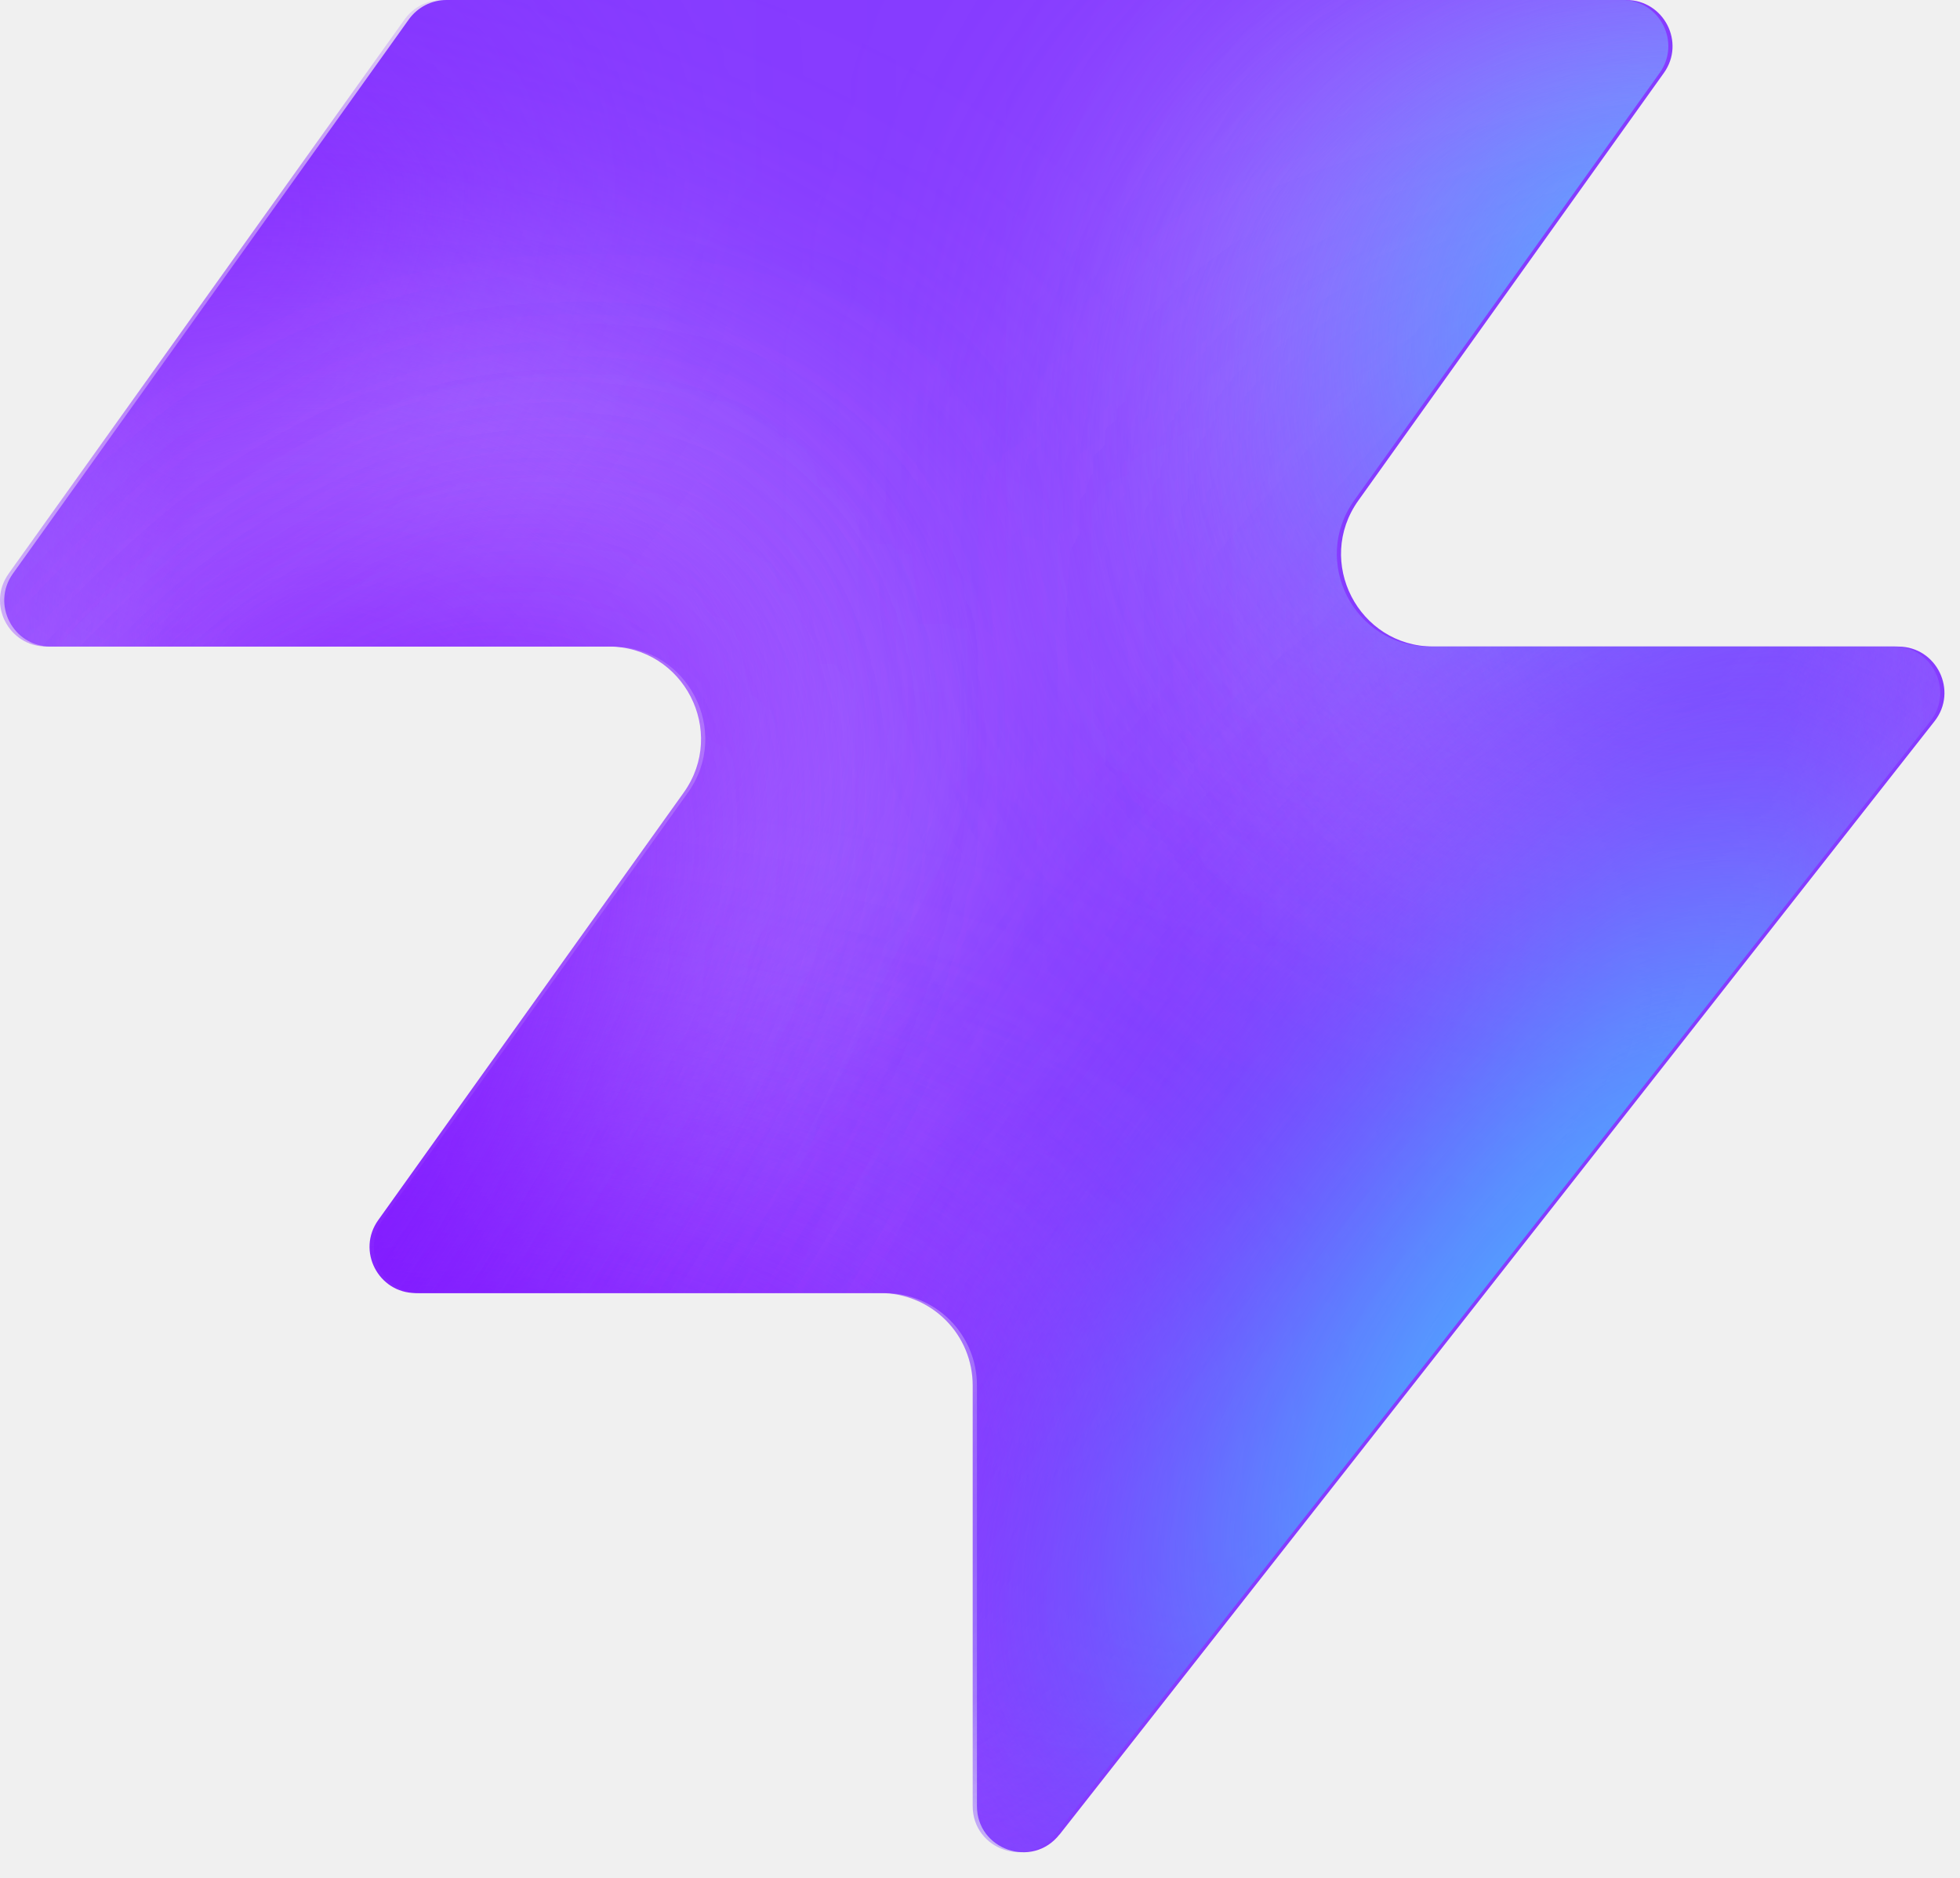
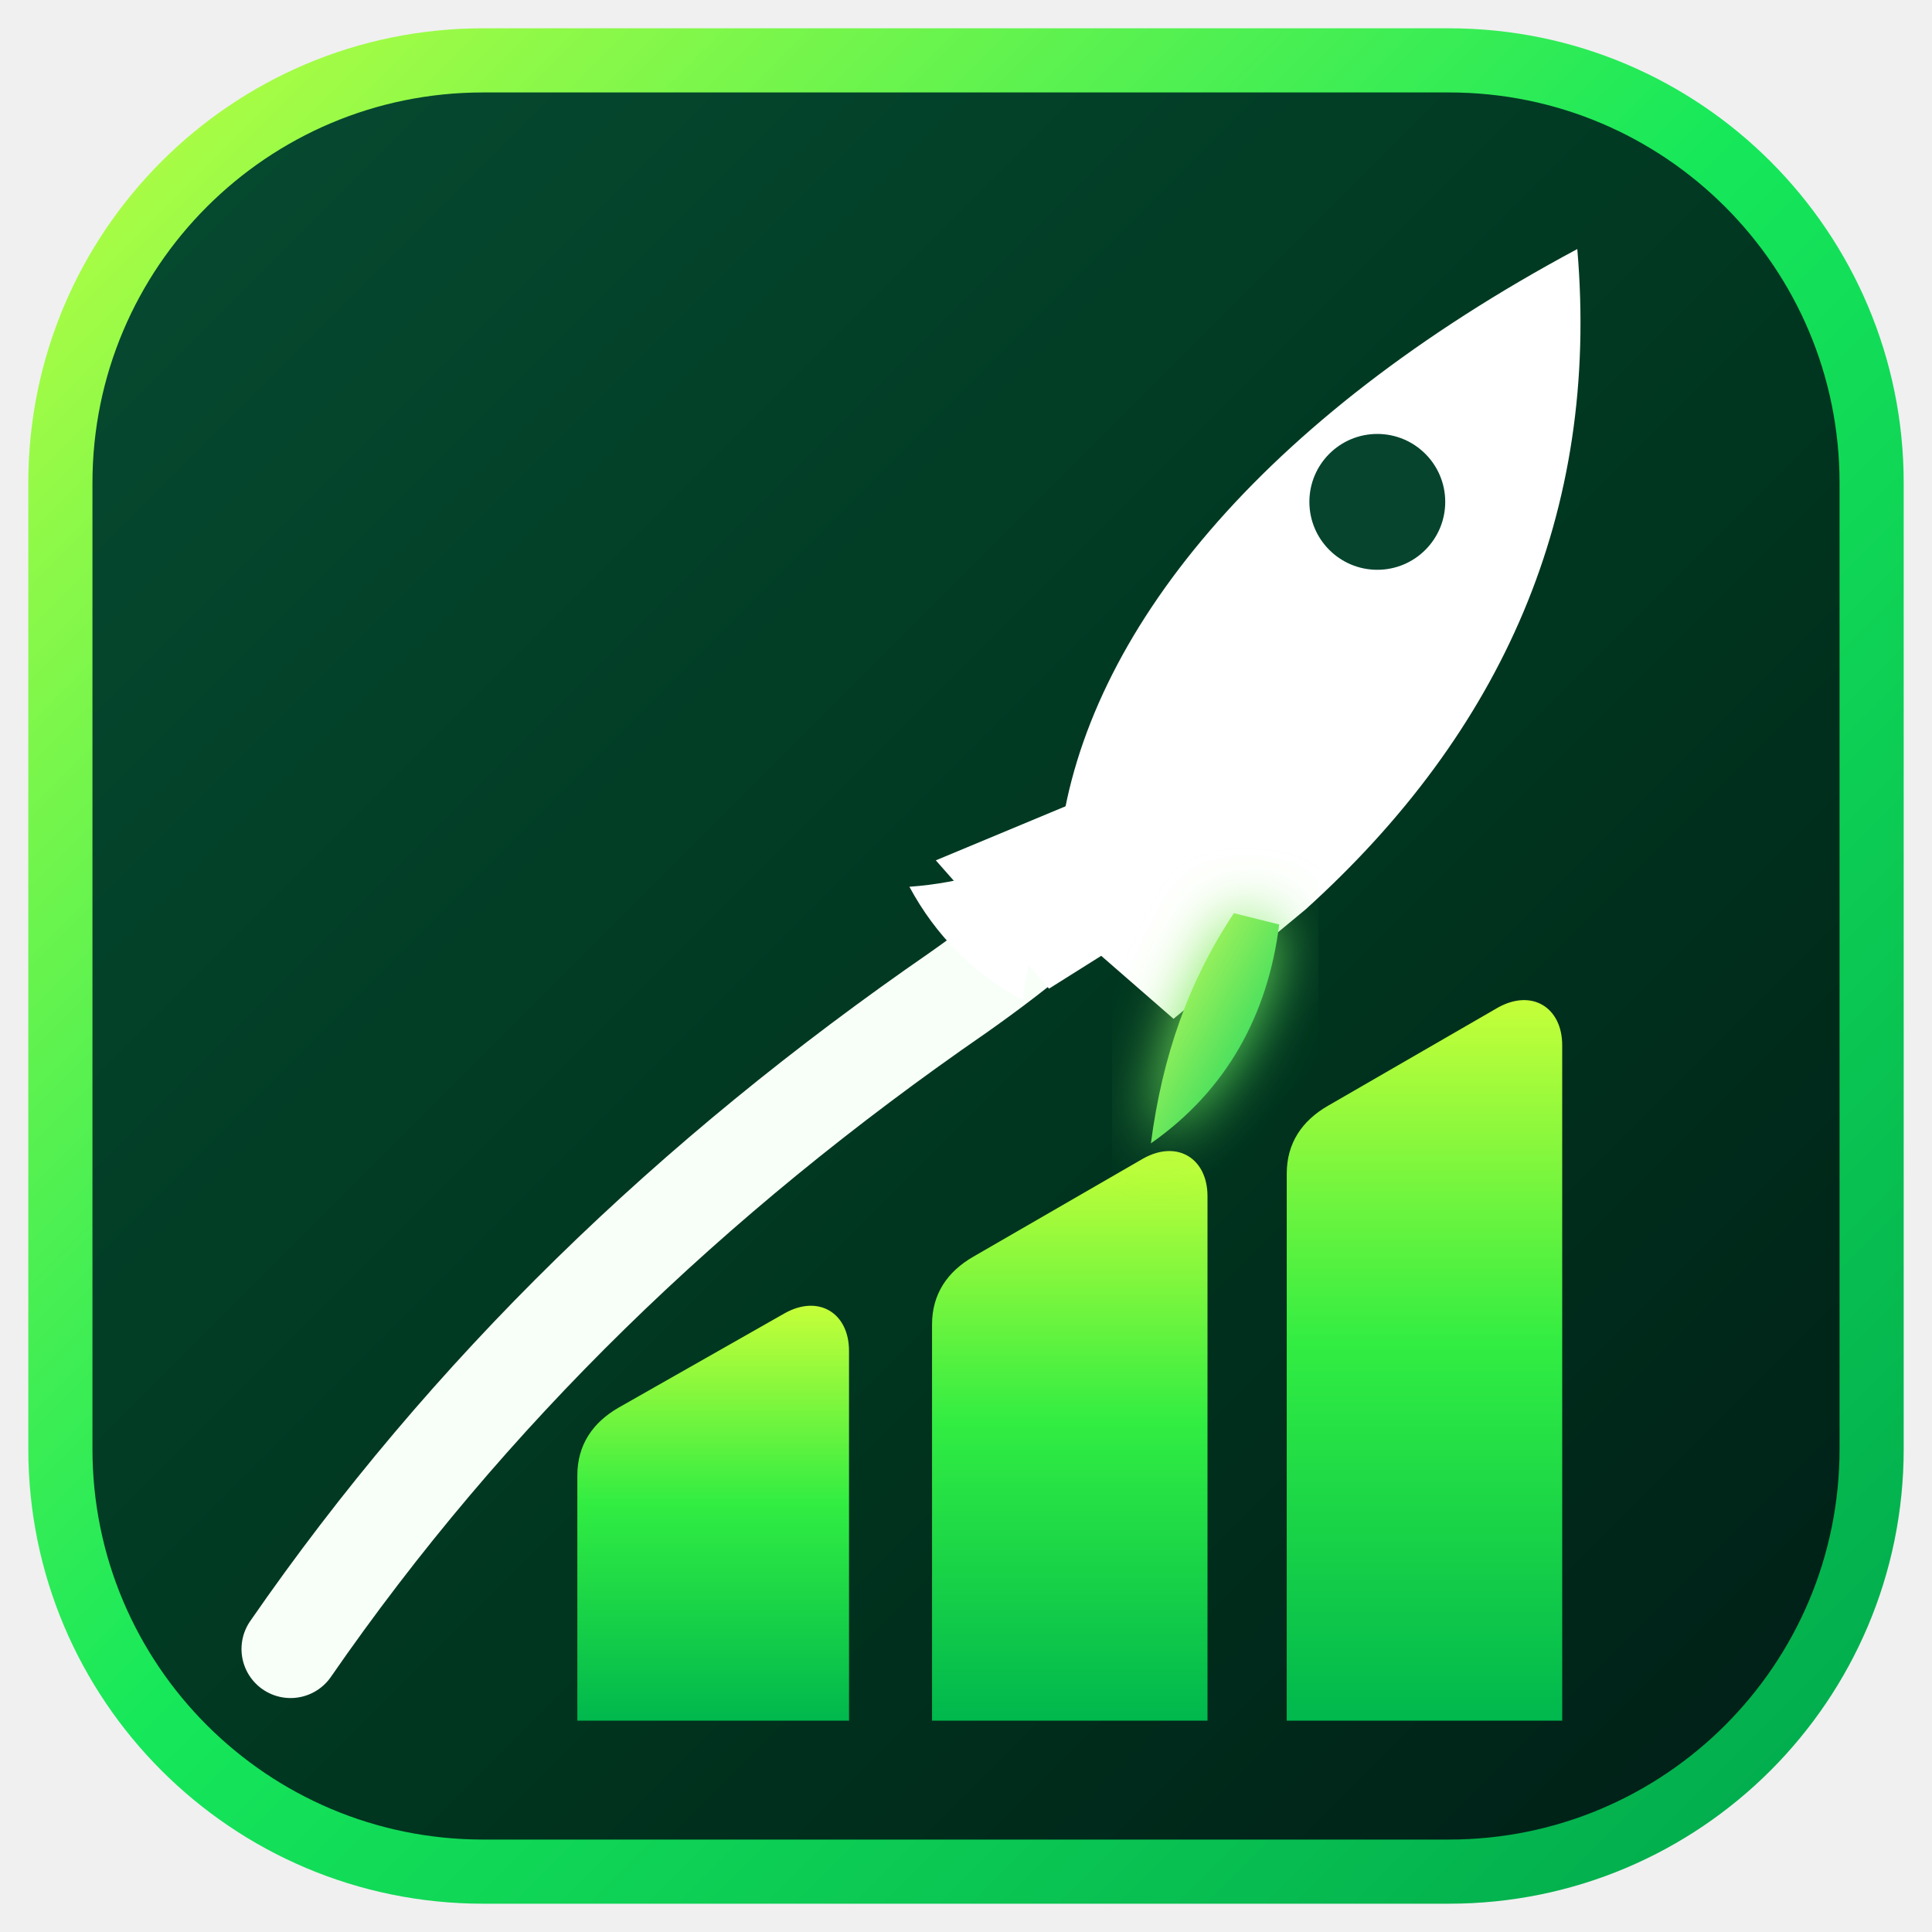
- <svg xmlns="http://www.w3.org/2000/svg" width="48" height="46" fill="none" viewBox="0 0 48 46">
-   <path fill="#863bff" d="M25.946 44.938c-.664.845-2.021.375-2.021-.698V33.937a2.26 2.26 0 0 0-2.262-2.262H10.287c-.92 0-1.456-1.04-.92-1.788l7.48-10.471c1.07-1.497 0-3.578-1.842-3.578H1.237c-.92 0-1.456-1.04-.92-1.788L10.013.474c.214-.297.556-.474.92-.474h28.894c.92 0 1.456 1.04.92 1.788l-7.48 10.471c-1.07 1.498 0 3.579 1.842 3.579h11.377c.943 0 1.473 1.088.89 1.83L25.947 44.94z" style="fill:#863bff;fill:color(display-p3 .525 .23 1);fill-opacity:1" />
-   <mask id="a" width="48" height="46" x="0" y="0" maskUnits="userSpaceOnUse" style="mask-type:alpha">
-     <path fill="#000" d="M25.842 44.938c-.664.844-2.021.375-2.021-.698V33.937a2.26 2.26 0 0 0-2.262-2.262H10.183c-.92 0-1.456-1.04-.92-1.788l7.48-10.471c1.07-1.498 0-3.579-1.842-3.579H1.133c-.92 0-1.456-1.04-.92-1.787L9.91.473c.214-.297.556-.474.92-.474h28.894c.92 0 1.456 1.04.92 1.788l-7.48 10.471c-1.07 1.498 0 3.578 1.842 3.578h11.377c.943 0 1.473 1.088.89 1.832L25.843 44.94z" style="fill:#000;fill-opacity:1" />
-   </mask>
-   <g mask="url(#a)">
-     <g filter="url(#b)">
-       <ellipse cx="5.508" cy="14.704" fill="#ede6ff" rx="5.508" ry="14.704" style="fill:#ede6ff;fill:color(display-p3 .927 .903 1);fill-opacity:1" transform="matrix(.00324 1 1 -.00324 -4.47 31.516)" />
-     </g>
-     <g filter="url(#c)">
-       <ellipse cx="10.399" cy="29.851" fill="#ede6ff" rx="10.399" ry="29.851" style="fill:#ede6ff;fill:color(display-p3 .927 .903 1);fill-opacity:1" transform="matrix(.00324 1 1 -.00324 -39.328 7.883)" />
-     </g>
-     <g filter="url(#d)">
-       <ellipse cx="5.508" cy="30.487" fill="#7e14ff" rx="5.508" ry="30.487" style="fill:#7e14ff;fill:color(display-p3 .492 .077 1);fill-opacity:1" transform="rotate(89.814 -25.913 -14.639)scale(1 -1)" />
-     </g>
-     <g filter="url(#e)">
-       <ellipse cx="5.508" cy="30.599" fill="#7e14ff" rx="5.508" ry="30.599" style="fill:#7e14ff;fill:color(display-p3 .492 .077 1);fill-opacity:1" transform="rotate(89.814 -32.644 -3.334)scale(1 -1)" />
-     </g>
-     <g filter="url(#f)">
-       <ellipse cx="5.508" cy="30.599" fill="#7e14ff" rx="5.508" ry="30.599" style="fill:#7e14ff;fill:color(display-p3 .492 .077 1);fill-opacity:1" transform="matrix(.00324 1 1 -.00324 -34.34 30.47)" />
-     </g>
-     <g filter="url(#g)">
-       <ellipse cx="14.072" cy="22.078" fill="#ede6ff" rx="14.072" ry="22.078" style="fill:#ede6ff;fill:color(display-p3 .927 .903 1);fill-opacity:1" transform="rotate(93.35 24.506 48.493)scale(-1 1)" />
-     </g>
-     <g filter="url(#h)">
-       <ellipse cx="3.47" cy="21.501" fill="#7e14ff" rx="3.47" ry="21.501" style="fill:#7e14ff;fill:color(display-p3 .492 .077 1);fill-opacity:1" transform="rotate(89.009 28.708 47.59)scale(-1 1)" />
-     </g>
-     <g filter="url(#i)">
-       <ellipse cx="3.47" cy="21.501" fill="#7e14ff" rx="3.47" ry="21.501" style="fill:#7e14ff;fill:color(display-p3 .492 .077 1);fill-opacity:1" transform="rotate(89.009 28.708 47.59)scale(-1 1)" />
-     </g>
-     <g filter="url(#j)">
-       <ellipse cx=".387" cy="8.972" fill="#7e14ff" rx="4.407" ry="29.108" style="fill:#7e14ff;fill:color(display-p3 .492 .077 1);fill-opacity:1" transform="rotate(39.51 .387 8.972)" />
-     </g>
-     <g filter="url(#k)">
-       <ellipse cx="47.523" cy="-6.092" fill="#7e14ff" rx="4.407" ry="29.108" style="fill:#7e14ff;fill:color(display-p3 .492 .077 1);fill-opacity:1" transform="rotate(37.892 47.523 -6.092)" />
-     </g>
-     <g filter="url(#l)">
-       <ellipse cx="41.412" cy="6.333" fill="#47bfff" rx="5.971" ry="9.665" style="fill:#47bfff;fill:color(display-p3 .28 .748 1);fill-opacity:1" transform="rotate(37.892 41.412 6.333)" />
-     </g>
-     <g filter="url(#m)">
-       <ellipse cx="-1.879" cy="38.332" fill="#7e14ff" rx="4.407" ry="29.108" style="fill:#7e14ff;fill:color(display-p3 .492 .077 1);fill-opacity:1" transform="rotate(37.892 -1.88 38.332)" />
-     </g>
-     <g filter="url(#n)">
-       <ellipse cx="-1.879" cy="38.332" fill="#7e14ff" rx="4.407" ry="29.108" style="fill:#7e14ff;fill:color(display-p3 .492 .077 1);fill-opacity:1" transform="rotate(37.892 -1.88 38.332)" />
-     </g>
-     <g filter="url(#o)">
-       <ellipse cx="35.651" cy="29.907" fill="#7e14ff" rx="4.407" ry="29.108" style="fill:#7e14ff;fill:color(display-p3 .492 .077 1);fill-opacity:1" transform="rotate(37.892 35.651 29.907)" />
-     </g>
-     <g filter="url(#p)">
-       <ellipse cx="38.418" cy="32.4" fill="#47bfff" rx="5.971" ry="15.297" style="fill:#47bfff;fill:color(display-p3 .28 .748 1);fill-opacity:1" transform="rotate(37.892 38.418 32.4)" />
-     </g>
-   </g>
+ <svg xmlns="http://www.w3.org/2000/svg" viewBox="0 0 512 512" role="img" aria-labelledby="title">
  <defs>
-     <filter id="b" width="60.045" height="41.654" x="-19.77" y="16.149" color-interpolation-filters="sRGB" filterUnits="userSpaceOnUse">
-       <feFlood flood-opacity="0" result="BackgroundImageFix" />
-       <feBlend in="SourceGraphic" in2="BackgroundImageFix" result="shape" />
-       <feGaussianBlur result="effect1_foregroundBlur_2002_17158" stdDeviation="7.659" />
-     </filter>
-     <filter id="c" width="90.34" height="51.437" x="-54.613" y="-7.533" color-interpolation-filters="sRGB" filterUnits="userSpaceOnUse">
-       <feFlood flood-opacity="0" result="BackgroundImageFix" />
-       <feBlend in="SourceGraphic" in2="BackgroundImageFix" result="shape" />
-       <feGaussianBlur result="effect1_foregroundBlur_2002_17158" stdDeviation="7.659" />
-     </filter>
-     <filter id="d" width="79.355" height="29.4" x="-49.64" y="2.03" color-interpolation-filters="sRGB" filterUnits="userSpaceOnUse">
-       <feFlood flood-opacity="0" result="BackgroundImageFix" />
-       <feBlend in="SourceGraphic" in2="BackgroundImageFix" result="shape" />
-       <feGaussianBlur result="effect1_foregroundBlur_2002_17158" stdDeviation="4.596" />
-     </filter>
-     <filter id="e" width="79.579" height="29.4" x="-45.045" y="20.029" color-interpolation-filters="sRGB" filterUnits="userSpaceOnUse">
-       <feFlood flood-opacity="0" result="BackgroundImageFix" />
-       <feBlend in="SourceGraphic" in2="BackgroundImageFix" result="shape" />
-       <feGaussianBlur result="effect1_foregroundBlur_2002_17158" stdDeviation="4.596" />
-     </filter>
-     <filter id="f" width="79.579" height="29.4" x="-43.513" y="21.178" color-interpolation-filters="sRGB" filterUnits="userSpaceOnUse">
-       <feFlood flood-opacity="0" result="BackgroundImageFix" />
-       <feBlend in="SourceGraphic" in2="BackgroundImageFix" result="shape" />
-       <feGaussianBlur result="effect1_foregroundBlur_2002_17158" stdDeviation="4.596" />
-     </filter>
-     <filter id="g" width="74.749" height="58.852" x="15.756" y="-17.901" color-interpolation-filters="sRGB" filterUnits="userSpaceOnUse">
-       <feFlood flood-opacity="0" result="BackgroundImageFix" />
-       <feBlend in="SourceGraphic" in2="BackgroundImageFix" result="shape" />
-       <feGaussianBlur result="effect1_foregroundBlur_2002_17158" stdDeviation="7.659" />
-     </filter>
-     <filter id="h" width="61.377" height="25.362" x="23.548" y="2.284" color-interpolation-filters="sRGB" filterUnits="userSpaceOnUse">
-       <feFlood flood-opacity="0" result="BackgroundImageFix" />
-       <feBlend in="SourceGraphic" in2="BackgroundImageFix" result="shape" />
-       <feGaussianBlur result="effect1_foregroundBlur_2002_17158" stdDeviation="4.596" />
-     </filter>
-     <filter id="i" width="61.377" height="25.362" x="23.548" y="2.284" color-interpolation-filters="sRGB" filterUnits="userSpaceOnUse">
-       <feFlood flood-opacity="0" result="BackgroundImageFix" />
-       <feBlend in="SourceGraphic" in2="BackgroundImageFix" result="shape" />
-       <feGaussianBlur result="effect1_foregroundBlur_2002_17158" stdDeviation="4.596" />
-     </filter>
-     <filter id="j" width="56.045" height="63.649" x="-27.636" y="-22.853" color-interpolation-filters="sRGB" filterUnits="userSpaceOnUse">
-       <feFlood flood-opacity="0" result="BackgroundImageFix" />
-       <feBlend in="SourceGraphic" in2="BackgroundImageFix" result="shape" />
-       <feGaussianBlur result="effect1_foregroundBlur_2002_17158" stdDeviation="4.596" />
-     </filter>
-     <filter id="k" width="54.814" height="64.646" x="20.116" y="-38.415" color-interpolation-filters="sRGB" filterUnits="userSpaceOnUse">
-       <feFlood flood-opacity="0" result="BackgroundImageFix" />
-       <feBlend in="SourceGraphic" in2="BackgroundImageFix" result="shape" />
-       <feGaussianBlur result="effect1_foregroundBlur_2002_17158" stdDeviation="4.596" />
-     </filter>
-     <filter id="l" width="33.541" height="35.313" x="24.641" y="-11.323" color-interpolation-filters="sRGB" filterUnits="userSpaceOnUse">
-       <feFlood flood-opacity="0" result="BackgroundImageFix" />
-       <feBlend in="SourceGraphic" in2="BackgroundImageFix" result="shape" />
-       <feGaussianBlur result="effect1_foregroundBlur_2002_17158" stdDeviation="4.596" />
-     </filter>
-     <filter id="m" width="54.814" height="64.646" x="-29.286" y="6.009" color-interpolation-filters="sRGB" filterUnits="userSpaceOnUse">
-       <feFlood flood-opacity="0" result="BackgroundImageFix" />
-       <feBlend in="SourceGraphic" in2="BackgroundImageFix" result="shape" />
-       <feGaussianBlur result="effect1_foregroundBlur_2002_17158" stdDeviation="4.596" />
-     </filter>
-     <filter id="n" width="54.814" height="64.646" x="-29.286" y="6.009" color-interpolation-filters="sRGB" filterUnits="userSpaceOnUse">
-       <feFlood flood-opacity="0" result="BackgroundImageFix" />
-       <feBlend in="SourceGraphic" in2="BackgroundImageFix" result="shape" />
-       <feGaussianBlur result="effect1_foregroundBlur_2002_17158" stdDeviation="4.596" />
-     </filter>
-     <filter id="o" width="54.814" height="64.646" x="8.244" y="-2.416" color-interpolation-filters="sRGB" filterUnits="userSpaceOnUse">
-       <feFlood flood-opacity="0" result="BackgroundImageFix" />
-       <feBlend in="SourceGraphic" in2="BackgroundImageFix" result="shape" />
-       <feGaussianBlur result="effect1_foregroundBlur_2002_17158" stdDeviation="4.596" />
-     </filter>
-     <filter id="p" width="39.409" height="43.623" x="18.713" y="10.588" color-interpolation-filters="sRGB" filterUnits="userSpaceOnUse">
-       <feFlood flood-opacity="0" result="BackgroundImageFix" />
-       <feBlend in="SourceGraphic" in2="BackgroundImageFix" result="shape" />
-       <feGaussianBlur result="effect1_foregroundBlur_2002_17158" stdDeviation="4.596" />
+     <linearGradient id="tile" x1="0" y1="0" x2="1" y2="1">
+       <stop offset="0" stop-color="#064c32" />
+       <stop offset=".58" stop-color="#00351f" />
+       <stop offset="1" stop-color="#001d16" />
+     </linearGradient>
+     <linearGradient id="frame" x1="0" y1="0" x2="1" y2="1">
+       <stop offset="0" stop-color="#baff42" />
+       <stop offset=".48" stop-color="#16e85a" />
+       <stop offset="1" stop-color="#00a84c" />
+     </linearGradient>
+     <linearGradient id="bars" x1="0" y1="0" x2="0" y2="1">
+       <stop offset="0" stop-color="#c6ff39" />
+       <stop offset=".48" stop-color="#31ed42" />
+       <stop offset="1" stop-color="#00b84d" />
+     </linearGradient>
+     <linearGradient id="flame" x1="0" y1="0" x2="1" y2="1">
+       <stop offset="0" stop-color="#d8ff58" />
+       <stop offset="1" stop-color="#00cf61" />
+     </linearGradient>
+     <filter id="glow" x="-30%" y="-30%" width="160%" height="160%">
+       <feGaussianBlur stdDeviation="8" result="blur" />
+       <feMerge>
+         <feMergeNode in="blur" />
+         <feMergeNode in="SourceGraphic" />
+       </feMerge>
    </filter>
  </defs>
+   <rect x="16" y="16" width="480" height="480" rx="112" fill="url(#tile)" />
+   <rect x="16" y="16" width="480" height="480" rx="112" fill="none" stroke="url(#frame)" stroke-width="17" />
+   <g fill="url(#bars)">
+     <path d="M153 456v-65c0-8 4-14 11-18l44-25c9-5 17 0 17 10v98z" />
+     <path d="M247 456v-105c0-8 4-14 11-18l45-26c9-5 17 0 17 10v139z" />
+     <path d="M341 456v-145c0-8 4-14 11-18l45-26c9-5 17 0 17 10v179z" />
+   </g>
+   <path d="M77 437c47-68 106-125 177-174 17-12 33-25 48-42" fill="none" stroke="#f8fff9" stroke-width="26" stroke-linecap="round" stroke-linejoin="round" />
+   <path d="M281 222c7-54 53-111 137-156 6 70-20 128-72 175l-35 29-31-27z" fill="#fff" />
+   <path d="M296 208l-48 20 30 34 35-22z" fill="#fff" />
+   <path d="M339 245c-3 24-14 44-34 58 3-23 10-43 22-61z" fill="url(#flame)" filter="url(#glow)" />
+   <circle cx="365" cy="133" r="18" fill="#06442e" />
+   <path d="M282 223c-14 7-27 11-41 12 7 13 17 23 30 30 2-15 6-28 11-42z" fill="#fff" />
</svg>
